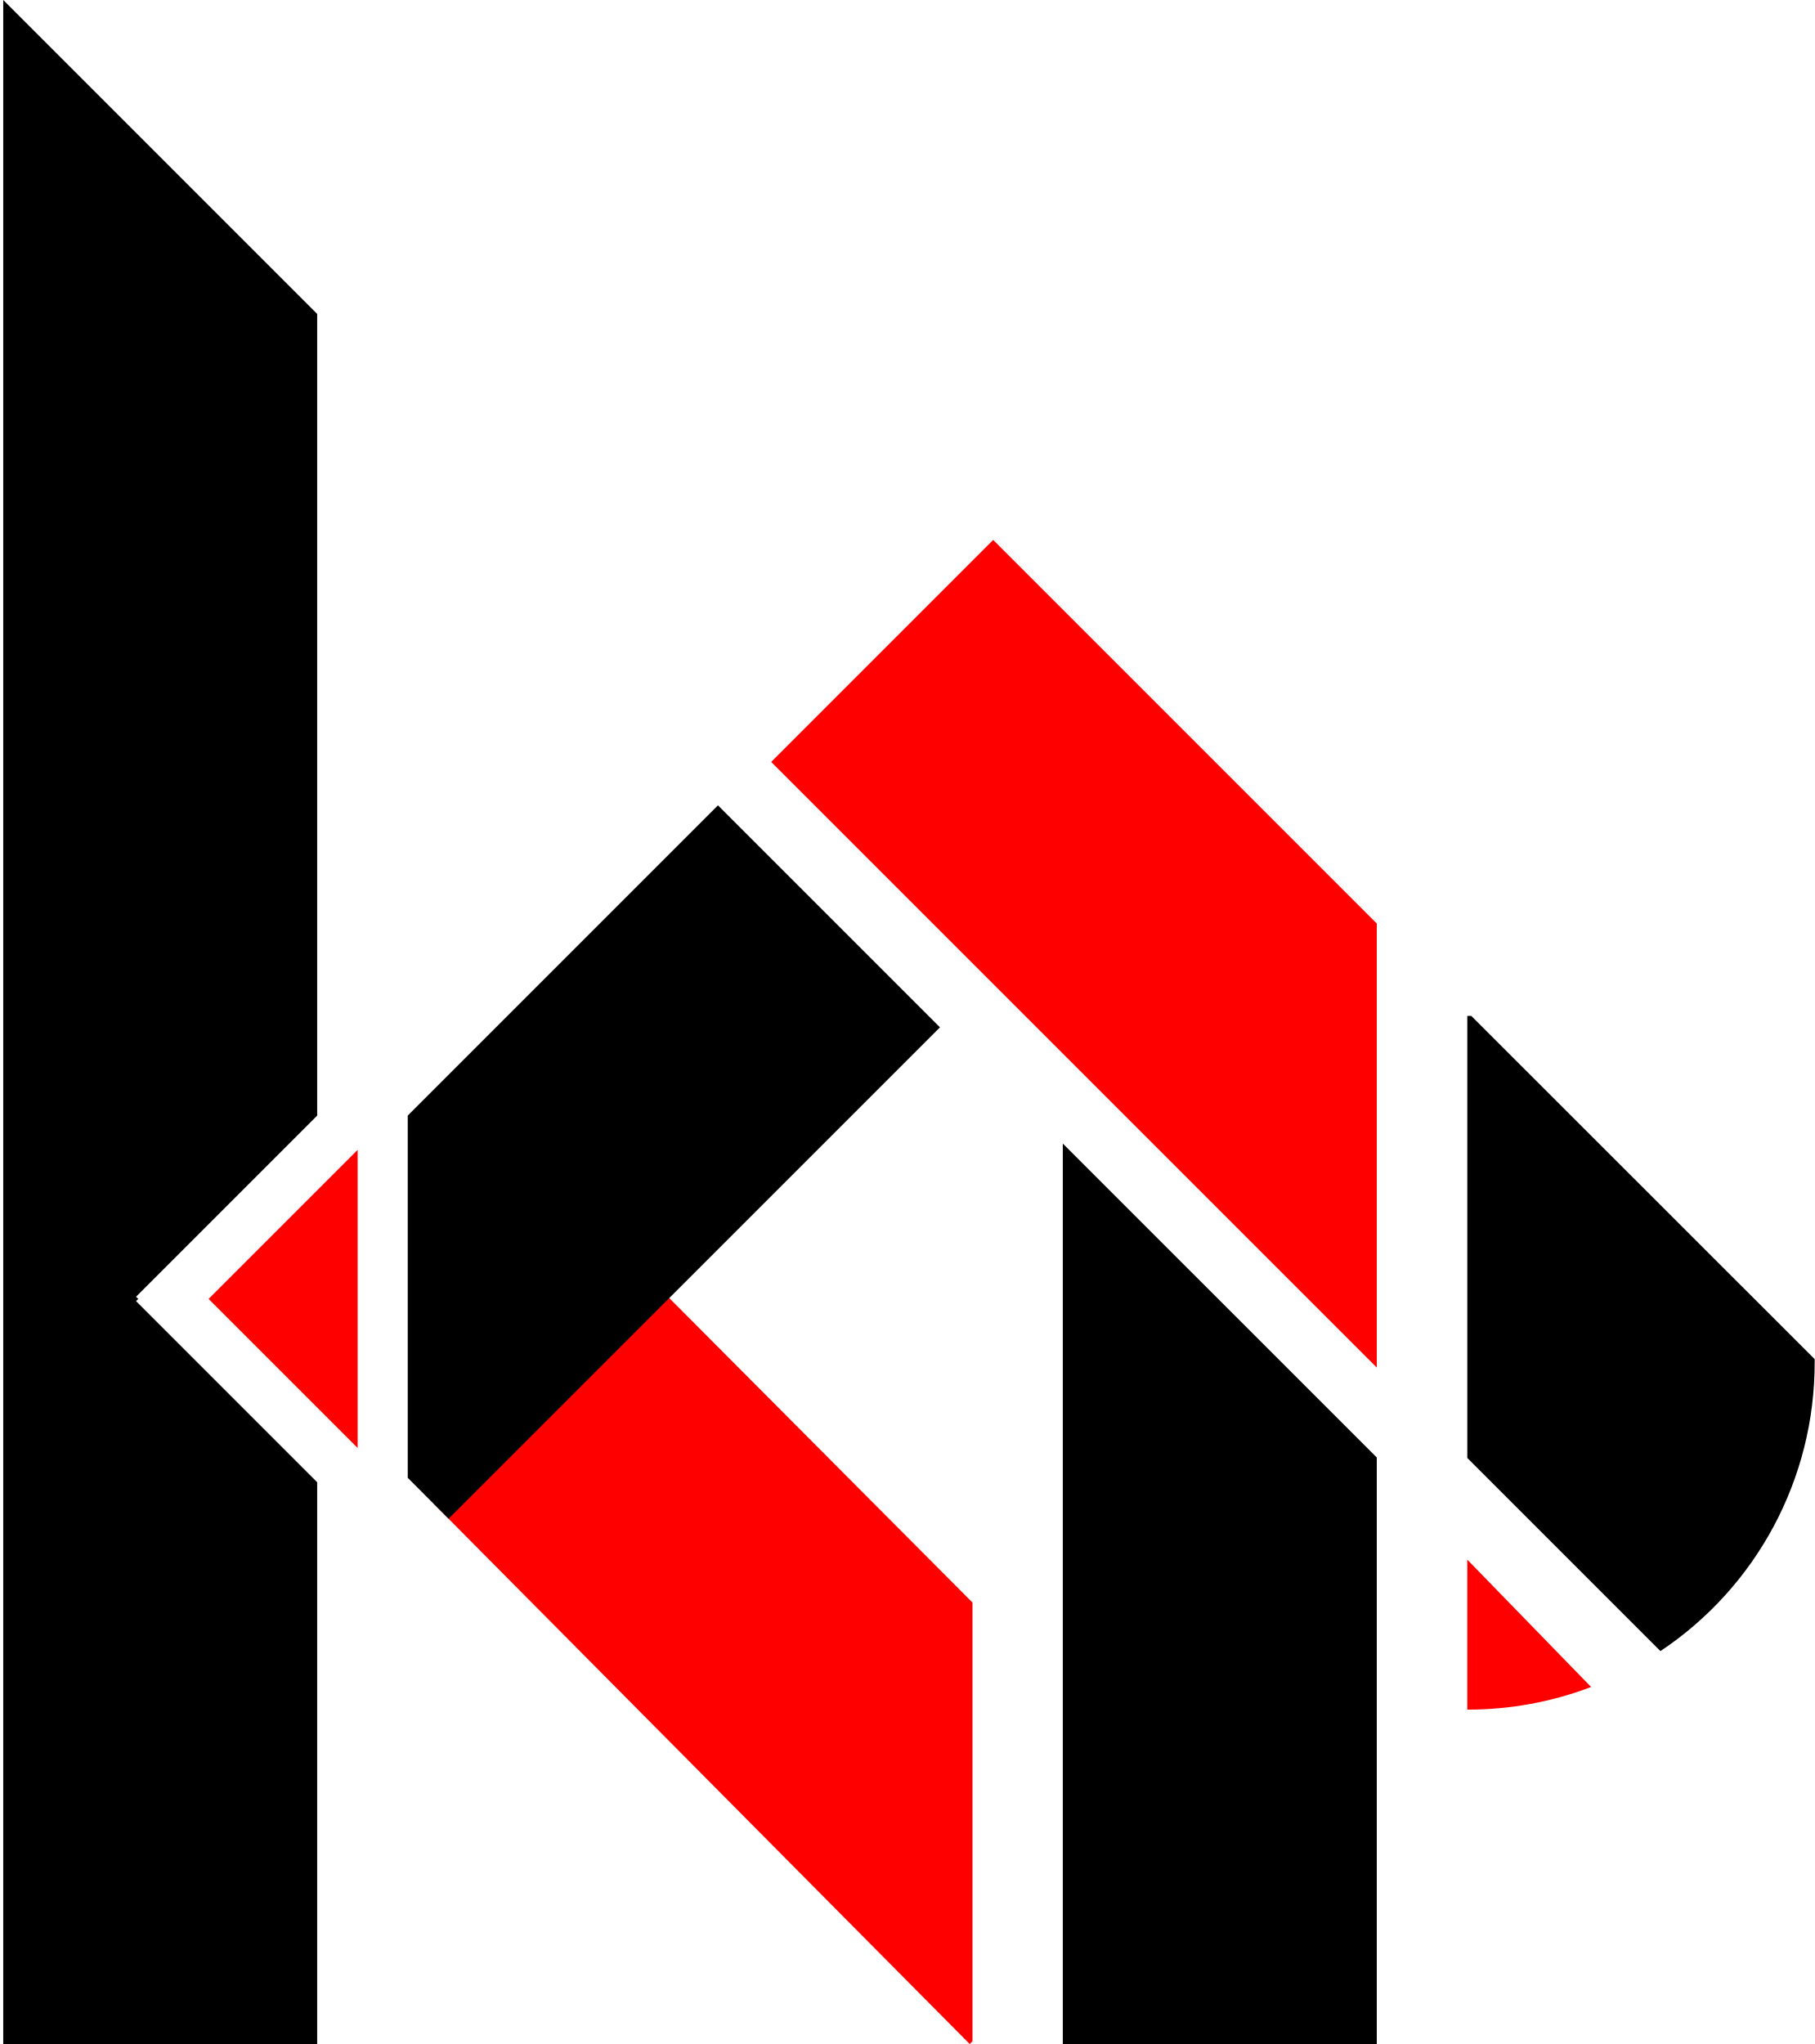
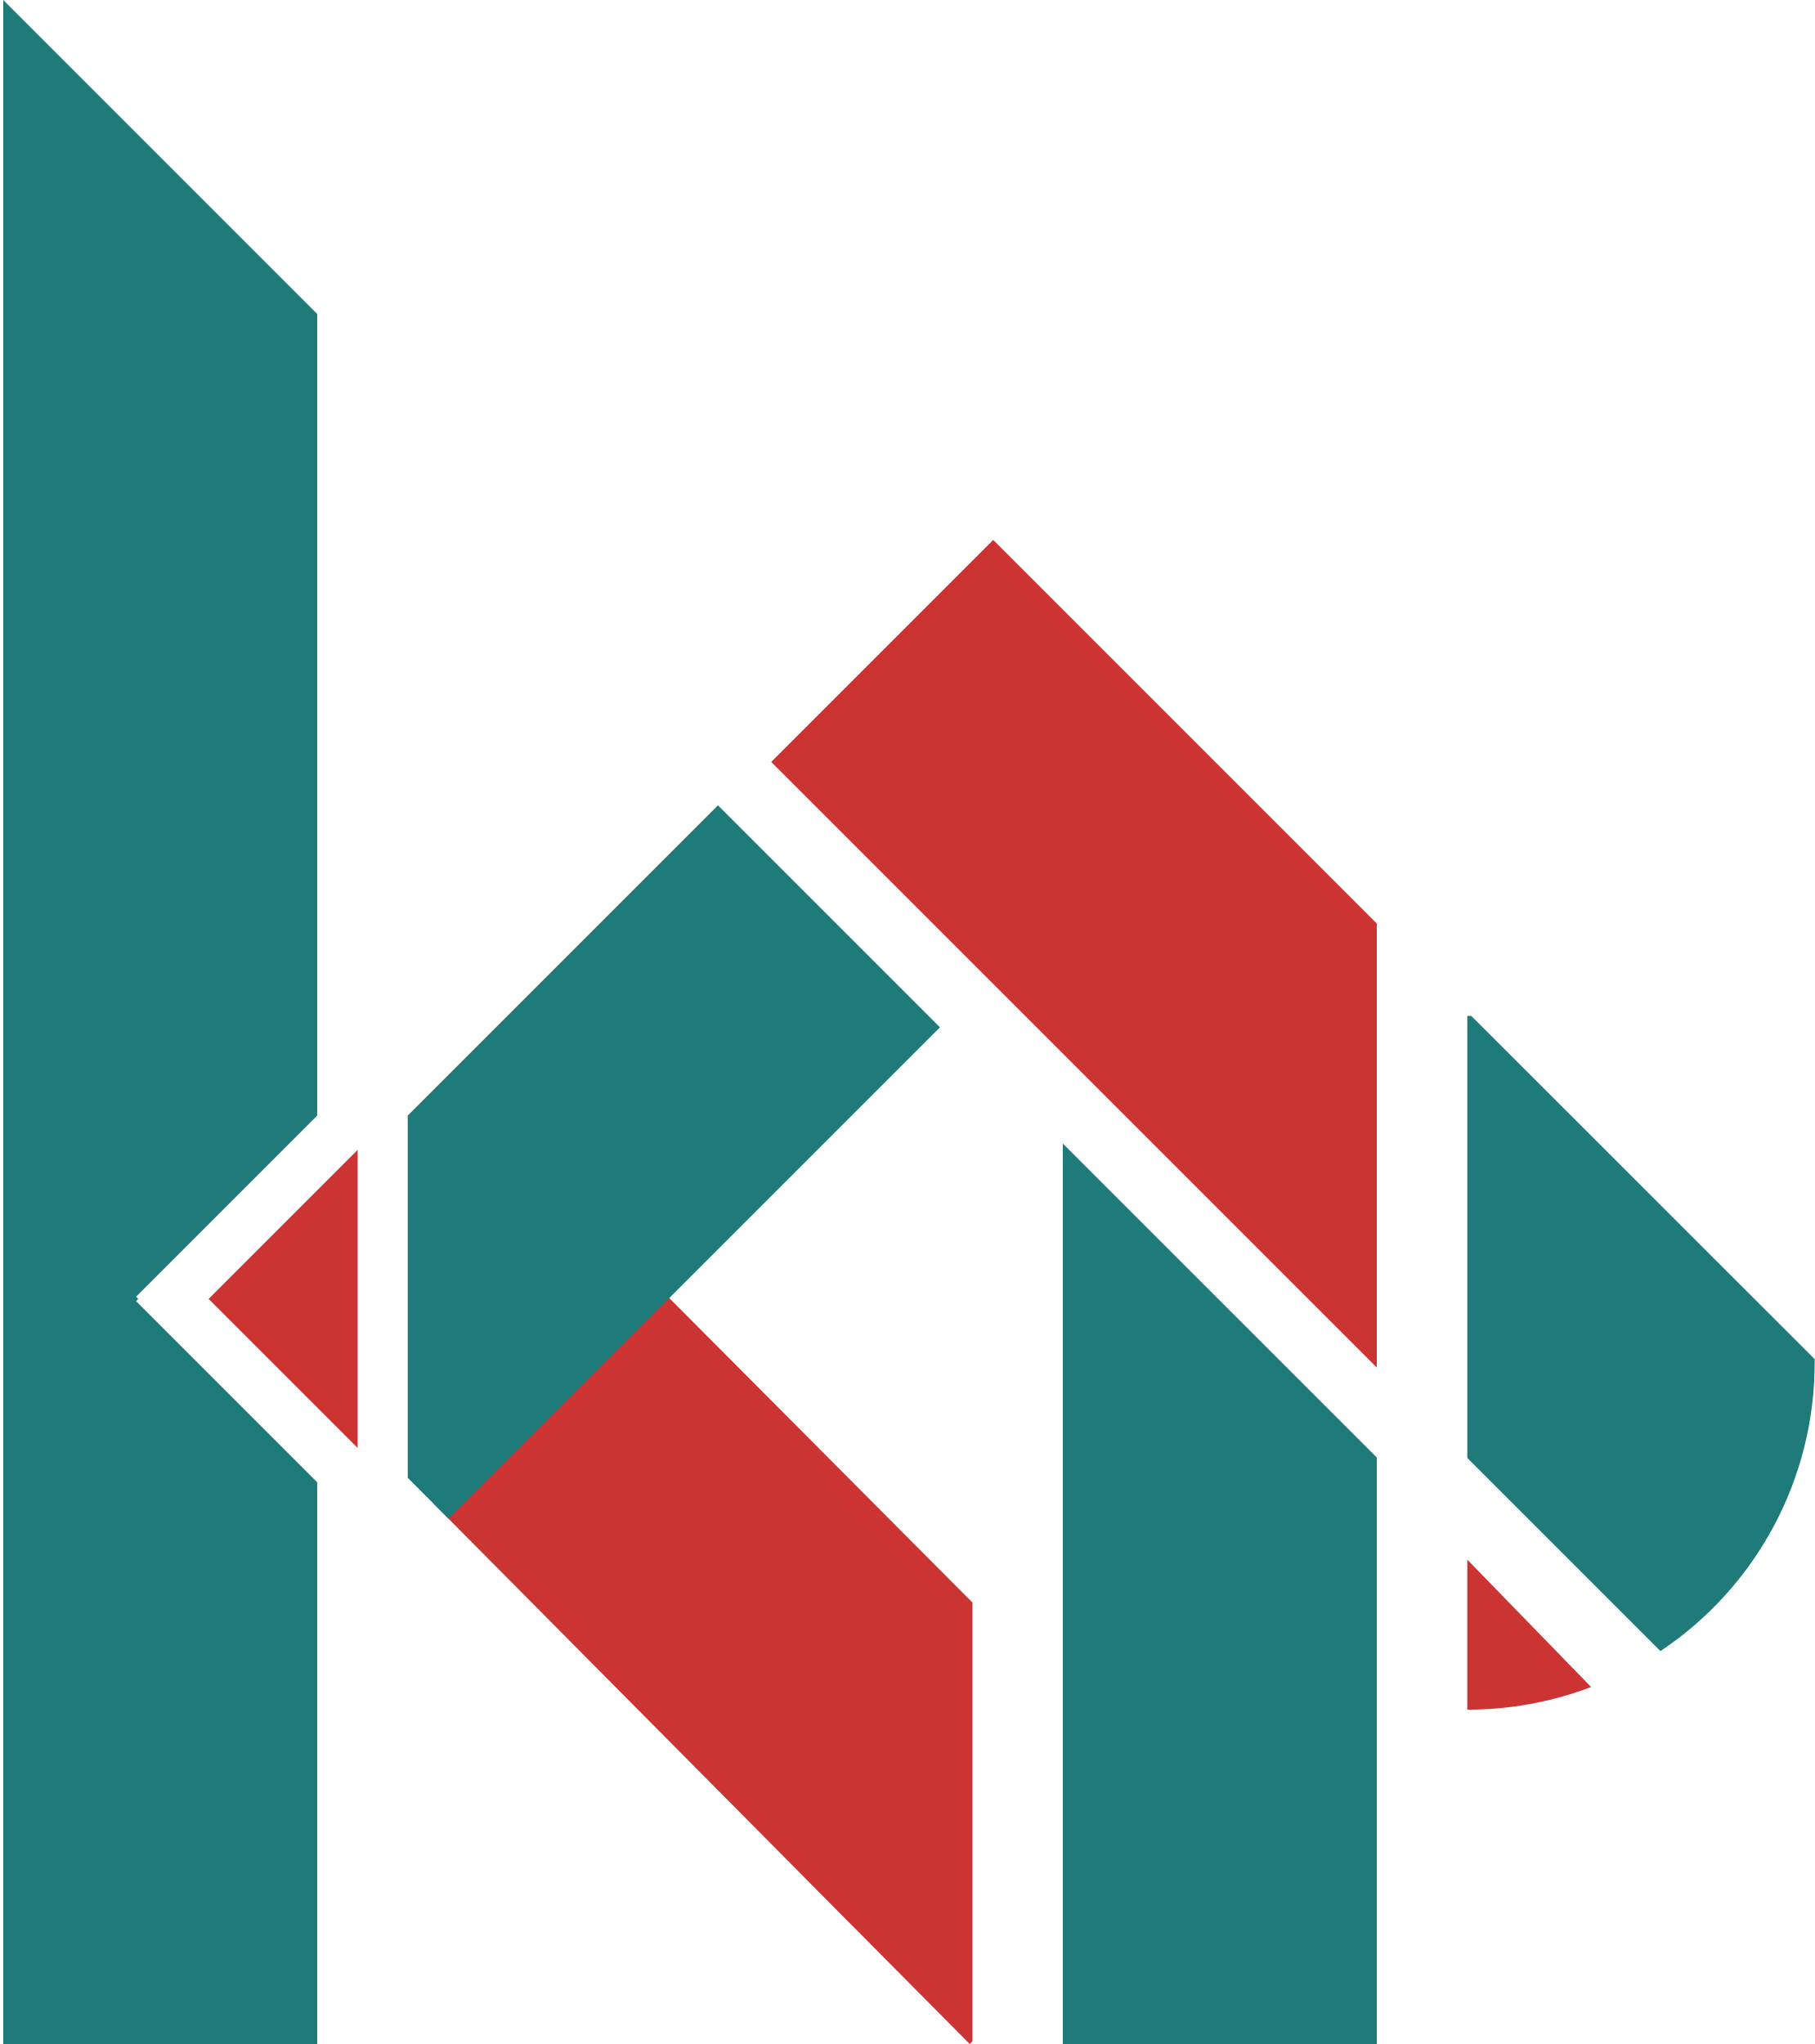
<svg xmlns="http://www.w3.org/2000/svg" id="kp-logo" data-name="kp-logo" viewBox="0 0 314.39 354.11" class="kp-logo">
  <style>
-     .kp-logo-bg-primary { fill: black; }
-     .kp-logo-bg-accent { fill: red; }
+     .kp-logo-bg-primary { fill: #1f7a7a; }
+     .kp-logo-bg-accent { fill: #cc3434; }
  </style>
  <polygon points="23.96 225.03 23.57 224.65 54.95 193.27 54.95 54.39 0.56 0 0.56 354.11 54.95 354.11 54.95 256.79 23.57 225.41 23.96 225.03" class="kp-logo-bg-primary" />
  <polygon points="61.96 199.21 36.14 225.03 61.96 250.85 61.96 224.71 61.96 199.21" class="kp-logo-bg-accent" />
  <path class="kp-logo-bg-accent" d="M112.83,221.75,75.1,260.48,168,354.11l.48-.48v-76Z" />
  <polygon points="162.85 177.98 124.39 139.52 70.64 193.27 70.64 194.03 70.64 224.65 70.64 256.02 77.72 263.11 115.8 225.03 162.85 177.98" class="kp-logo-bg-primary" />
  <polygon points="184.13 354.11 238.53 354.11 238.53 252.5 184.13 198.11 184.13 354.11" class="kp-logo-bg-primary" />
  <polygon class="kp-logo-bg-accent" points="238.53 160 172.07 93.54 133.61 132 238.53 236.92 238.53 160" />
  <path d="M254.21,296.18h.1a59.91,59.91,0,0,0,21.35-3.92L254.21,270.2Z" class="kp-logo-bg-accent" />
-   <path d="M254.31,176h-.1v76.58l33.46,33.46a60,60,0,0,0,26.72-50c0-.2,0-.39,0-.58L254.9,176Z" />
+   <path d="M254.31,176h-.1v76.58l33.46,33.46a60,60,0,0,0,26.72-50c0-.2,0-.39,0-.58L254.9,176Z" class="kp-logo-bg-primary" />
</svg>
